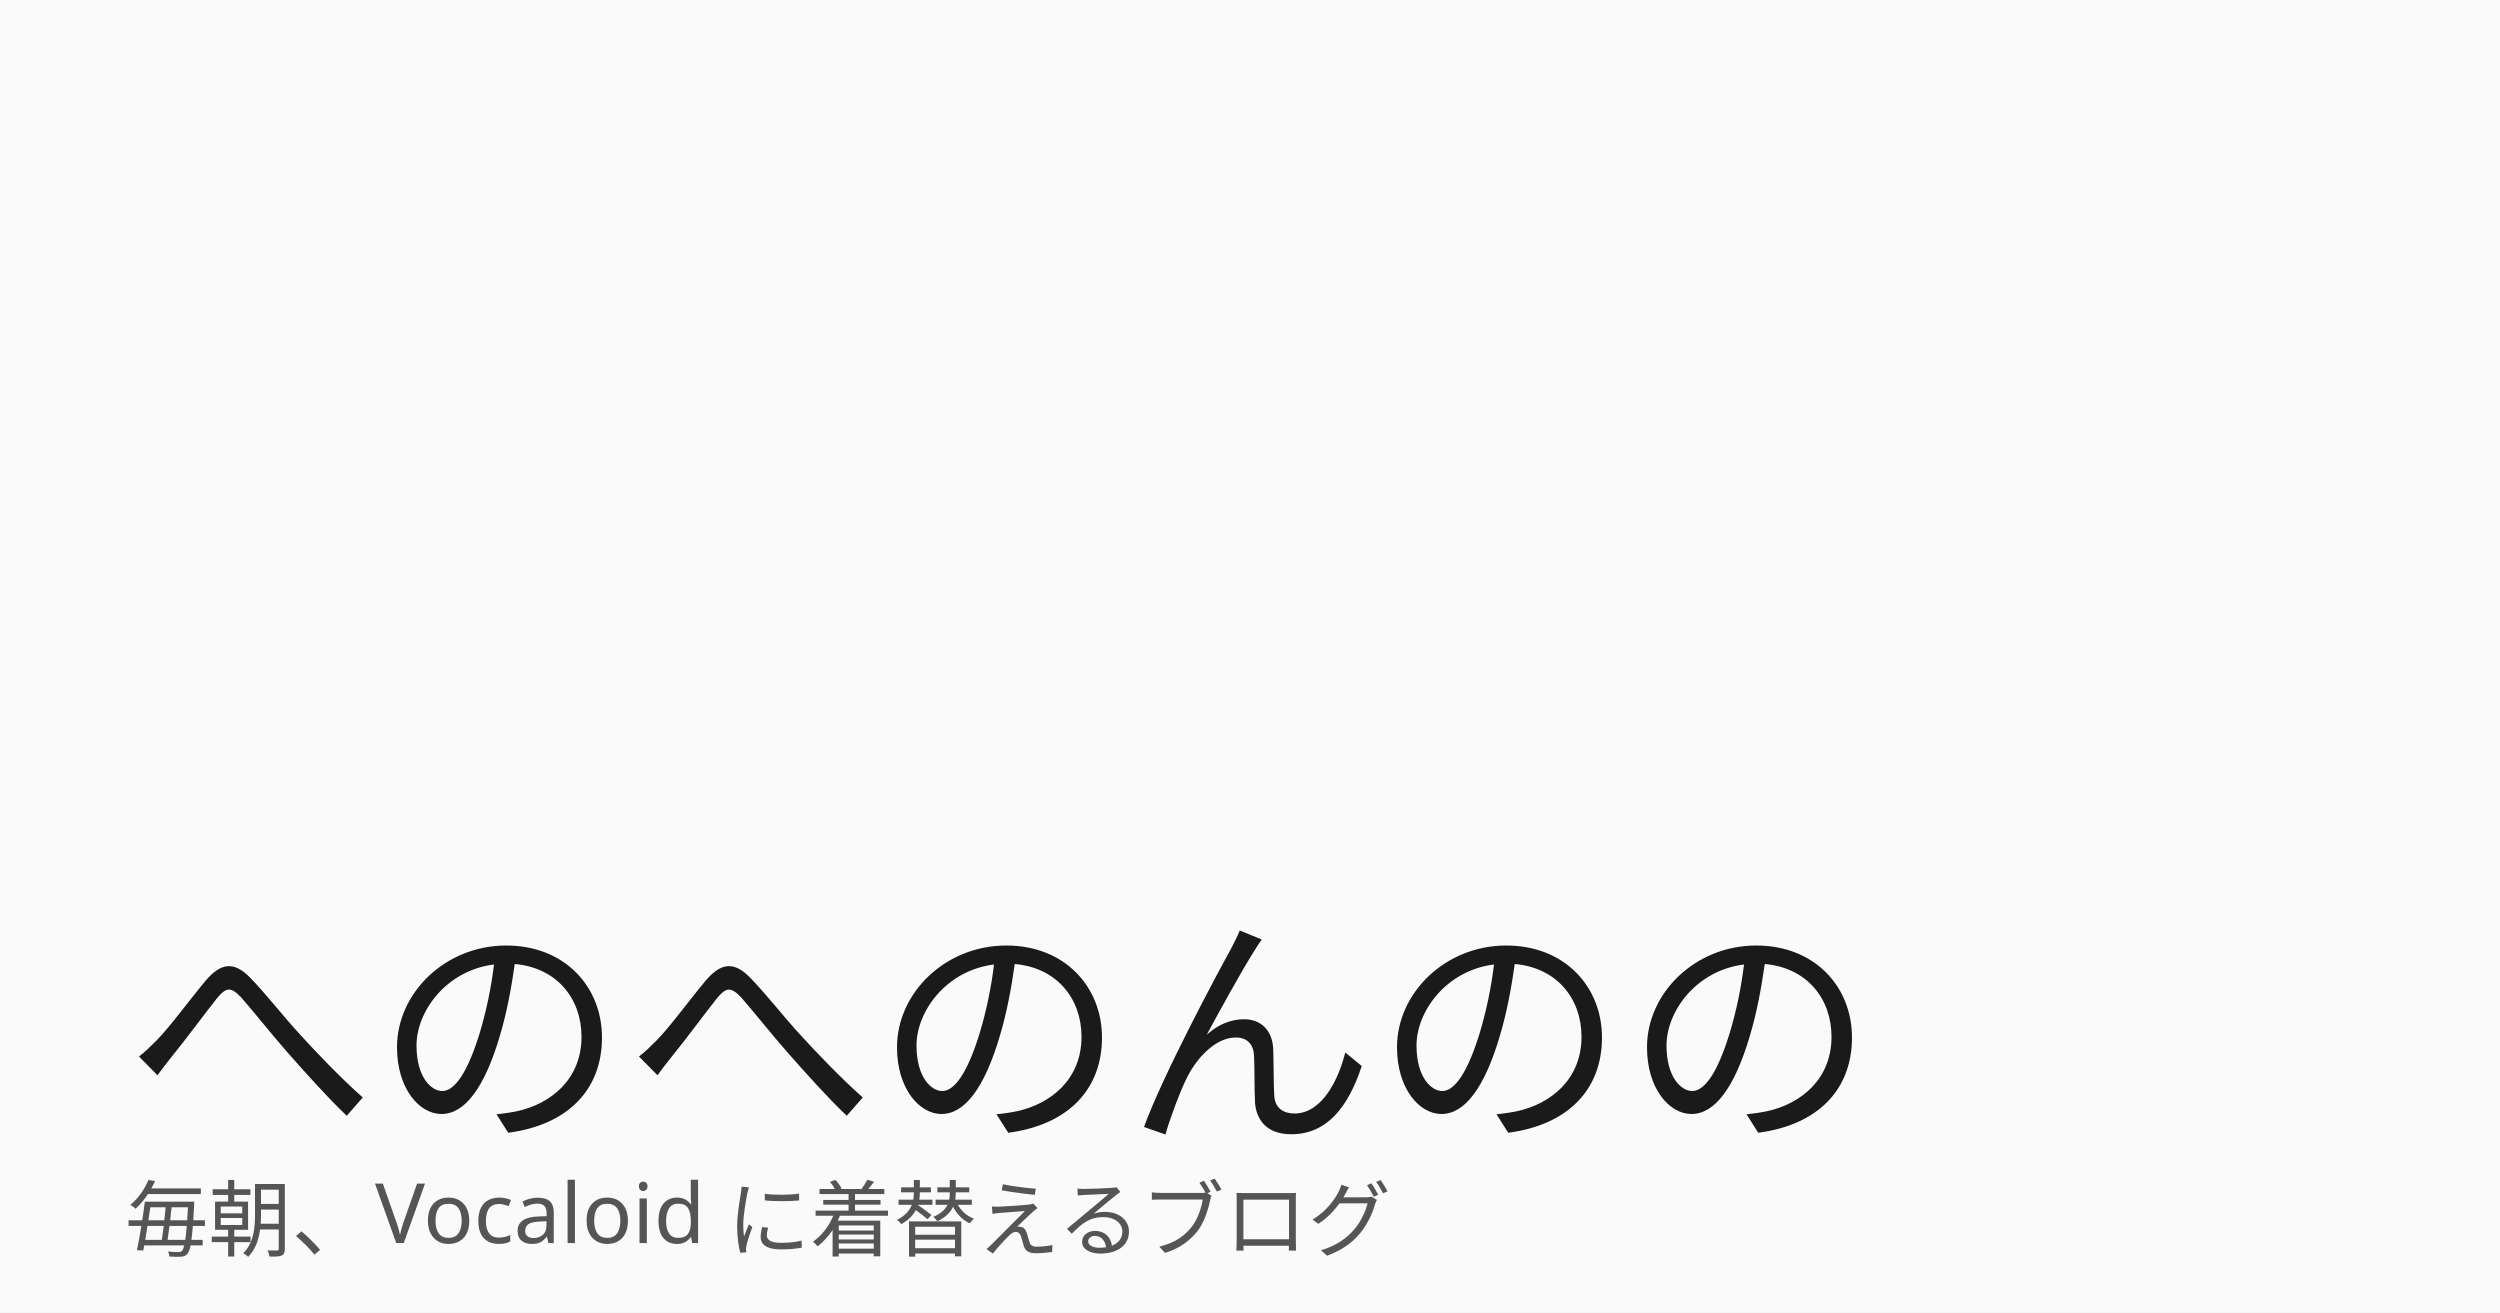
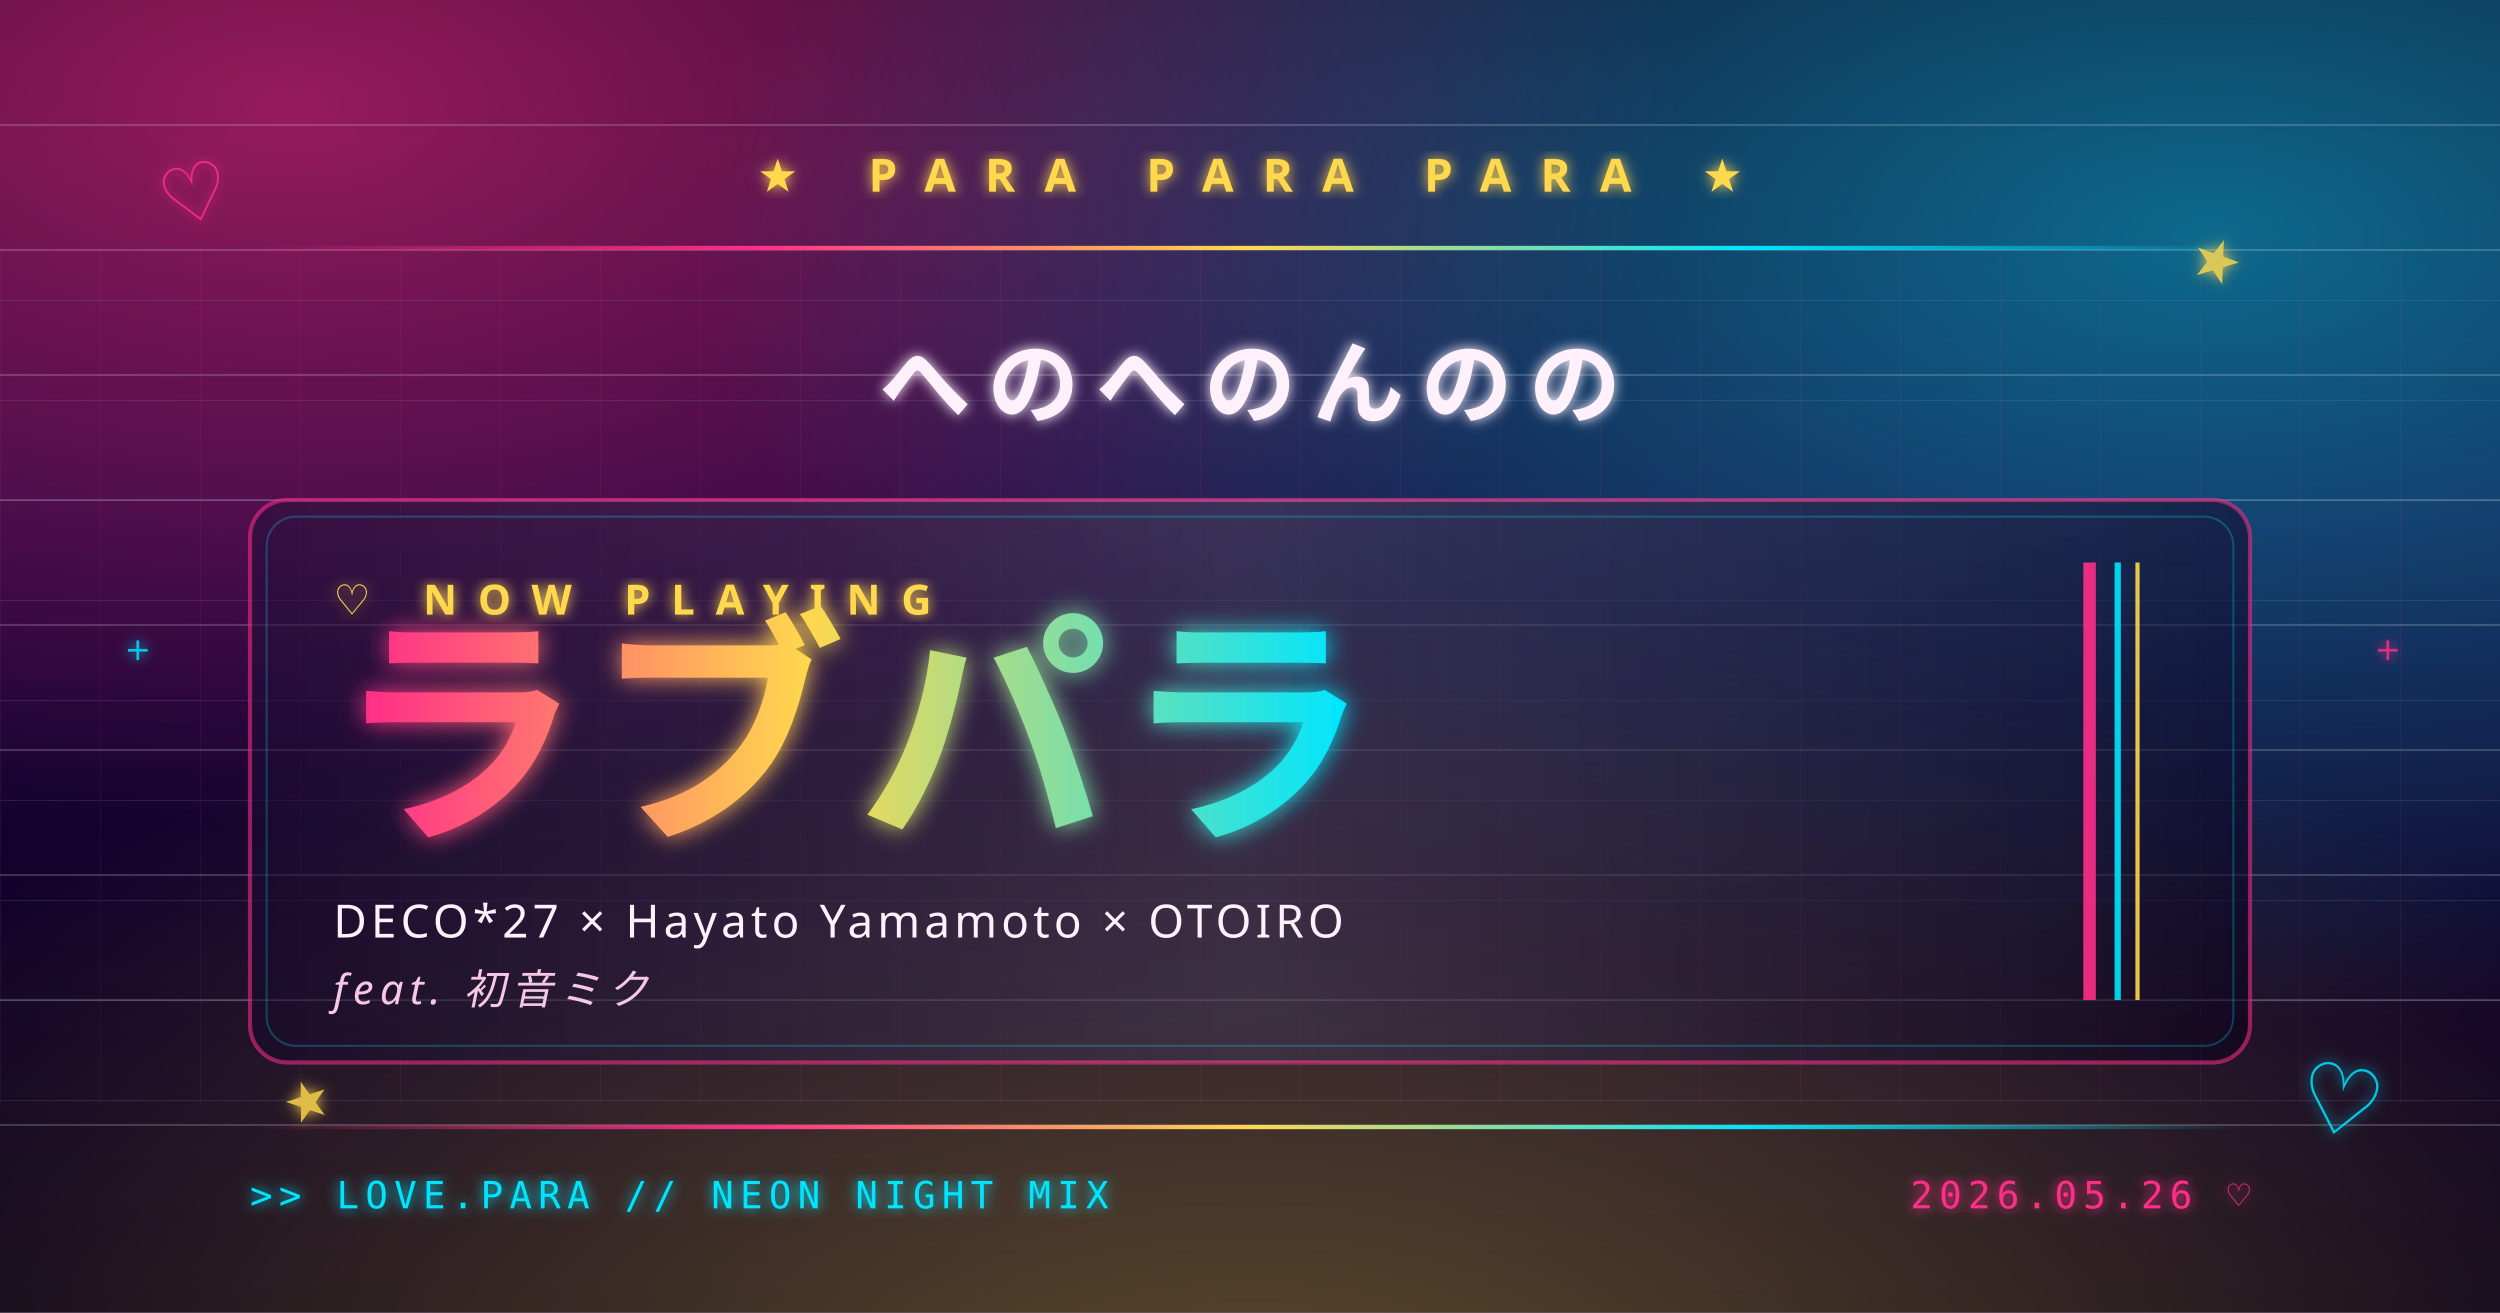
<svg xmlns="http://www.w3.org/2000/svg" width="1200" height="630" viewBox="0 0 1200 630">
-   <rect width="100%" height="100%" fill="#fafafa" />
-   <text x="60" y="540" font-family="serif" font-size="120" fill="#1a1a1a">へのへのんのの</text>
-   <text x="60" y="600" font-family="sans-serif" font-size="40" fill="#555">毎朝、Vocaloid に着替えるブログ</text>
+   <defs>
+     <radialGradient id="bgGlow1" cx="12%" cy="8%" r="55%">
+       <stop offset="0%" stop-color="#ff2e88" stop-opacity="0.55" />
+       <stop offset="100%" stop-color="#ff2e88" stop-opacity="0" />
+     </radialGradient>
+     <radialGradient id="bgGlow2" cx="88%" cy="18%" r="60%">
+       <stop offset="0%" stop-color="#00e5ff" stop-opacity="0.45" />
+       <stop offset="100%" stop-color="#00e5ff" stop-opacity="0" />
+     </radialGradient>
+     <radialGradient id="bgGlow3" cx="50%" cy="110%" r="65%">
+       <stop offset="0%" stop-color="#ffd84d" stop-opacity="0.35" />
+       <stop offset="100%" stop-color="#ffd84d" stop-opacity="0" />
+     </radialGradient>
+     <linearGradient id="bgBase" x1="0" y1="0" x2="0" y2="1">
+       <stop offset="0%" stop-color="#140225" />
+       <stop offset="40%" stop-color="#1a043a" />
+       <stop offset="100%" stop-color="#08001a" />
+     </linearGradient>
+     <linearGradient id="titleGrad" x1="0" y1="0" x2="1" y2="0">
+       <stop offset="0%" stop-color="#ff2e88" />
+       <stop offset="45%" stop-color="#ffd84d" />
+       <stop offset="100%" stop-color="#00e5ff" />
+     </linearGradient>
+     <linearGradient id="hr" x1="0" y1="0" x2="1" y2="0">
+       <stop offset="0%" stop-color="#ff2e88" stop-opacity="0" />
+       <stop offset="25%" stop-color="#ff2e88" />
+       <stop offset="50%" stop-color="#ffd84d" />
+       <stop offset="75%" stop-color="#00e5ff" />
+       <stop offset="100%" stop-color="#00e5ff" stop-opacity="0" />
+     </linearGradient>
+     <linearGradient id="cardBg" x1="0" y1="0" x2="1" y2="1">
+       <stop offset="0%" stop-color="#221039" stop-opacity="0.55" />
+       <stop offset="100%" stop-color="#08001a" stop-opacity="0.55" />
+     </linearGradient>
+     <linearGradient id="sweep" x1="0" y1="0" x2="1" y2="0">
+       <stop offset="0%" stop-color="#ffffff" stop-opacity="0" />
+       <stop offset="50%" stop-color="#ffffff" stop-opacity="0.12" />
+       <stop offset="100%" stop-color="#ffffff" stop-opacity="0" />
+     </linearGradient>
+     <pattern id="grid" x="0" y="0" width="48" height="48" patternUnits="userSpaceOnUse">
+       <path d="M 48 0 L 0 0 0 48" fill="none" stroke="#ff2e88" stroke-opacity="0.12" stroke-width="1" />
+       <path d="M 0 0 L 48 0" fill="none" stroke="#00e5ff" stroke-opacity="0.12" stroke-width="1" />
+     </pattern>
+     <filter id="pinkGlow" x="-20%" y="-20%" width="140%" height="140%">
+       <feGaussianBlur stdDeviation="6" result="b" />
+       <feMerge>
+         <feMergeNode in="b" />
+         <feMergeNode in="SourceGraphic" />
+       </feMerge>
+     </filter>
+     <filter id="softGlow" x="-20%" y="-20%" width="140%" height="140%">
+       <feGaussianBlur stdDeviation="3" result="b" />
+       <feMerge>
+         <feMergeNode in="b" />
+         <feMergeNode in="SourceGraphic" />
+       </feMerge>
+     </filter>
+   </defs>
+   <rect width="1200" height="630" fill="#140225" />
+   <rect width="1200" height="630" fill="url(#bgBase)" />
+   <rect width="1200" height="630" fill="url(#bgGlow1)" />
+   <rect width="1200" height="630" fill="url(#bgGlow2)" />
+   <rect width="1200" height="630" fill="url(#bgGlow3)" />
+   <rect x="0" y="120" width="1200" height="410" fill="url(#grid)" opacity="0.85" />
+   <g opacity="0.18">
+     <line x1="0" y1="60" x2="1200" y2="60" stroke="#ffffff" stroke-width="1" />
+     <line x1="0" y1="120" x2="1200" y2="120" stroke="#ffffff" stroke-width="1" />
+     <line x1="0" y1="180" x2="1200" y2="180" stroke="#ffffff" stroke-width="1" />
+     <line x1="0" y1="240" x2="1200" y2="240" stroke="#ffffff" stroke-width="1" />
+     <line x1="0" y1="300" x2="1200" y2="300" stroke="#ffffff" stroke-width="1" />
+     <line x1="0" y1="360" x2="1200" y2="360" stroke="#ffffff" stroke-width="1" />
+     <line x1="0" y1="420" x2="1200" y2="420" stroke="#ffffff" stroke-width="1" />
+     <line x1="0" y1="480" x2="1200" y2="480" stroke="#ffffff" stroke-width="1" />
+     <line x1="0" y1="540" x2="1200" y2="540" stroke="#ffffff" stroke-width="1" />
+   </g>
+   <g filter="url(#softGlow)" opacity="0.85">
+     <text x="80" y="110" font-family="serif" font-size="38" fill="#ff2e88" transform="rotate(-14 80 110)">♡</text>
+     <text x="1100" y="540" font-family="serif" font-size="46" fill="#00e5ff" transform="rotate(12 1100 540)">♡</text>
+     <text x="1050" y="130" font-family="serif" font-size="28" fill="#ffd84d" transform="rotate(20 1050 130)">★</text>
+     <text x="140" y="540" font-family="serif" font-size="26" fill="#ffd84d" transform="rotate(-18 140 540)">★</text>
+     <text x="60" y="320" font-family="serif" font-size="22" fill="#00e5ff">+</text>
+     <text x="1140" y="320" font-family="serif" font-size="22" fill="#ff2e88">+</text>
+   </g>
+   <g filter="url(#softGlow)">
+     <text x="600" y="92" font-family="sans-serif" font-size="22" font-weight="bold" letter-spacing="14" fill="#ffd84d" text-anchor="middle">
+       ★ PARA PARA PARA ★
+     </text>
+   </g>
+   <rect x="120" y="118" width="960" height="2" fill="url(#hr)" />
+   <text x="600" y="200" font-family="sans-serif" font-size="44" font-weight="bold" letter-spacing="8" fill="#fff1fb" text-anchor="middle" filter="url(#softGlow)">
+     へのへのんのの
+   </text>
+   <g>
+     <rect x="120" y="240" width="960" height="270" rx="18" ry="18" fill="url(#cardBg)" stroke="#ff2e88" stroke-opacity="0.55" stroke-width="2" />
+     <rect x="120" y="240" width="960" height="270" rx="18" ry="18" fill="url(#sweep)" />
+     <rect x="128" y="248" width="944" height="254" rx="14" ry="14" fill="none" stroke="#00e5ff" stroke-opacity="0.25" stroke-width="1" />
+     <text x="160" y="295" font-family="sans-serif" font-size="20" font-weight="bold" letter-spacing="10" fill="#ffd84d" filter="url(#softGlow)">
+       ♡ NOW PLAYING
+     </text>
+     <text x="160" y="395" font-family="sans-serif" font-size="120" font-weight="bold" letter-spacing="6" fill="url(#titleGrad)" filter="url(#pinkGlow)">
+       ラブパラ
+     </text>
+     <text x="160" y="450" font-family="sans-serif" font-size="22" letter-spacing="2" fill="#fff1fb">
+       DECO*27 × Hayato Yamamoto × OTOIRO
+     </text>
+     <text x="160" y="482" font-family="sans-serif" font-size="20" letter-spacing="3" fill="#f6c8e6" font-style="italic">
+       feat. 初音ミク
+     </text>
+     <g opacity="0.9">
+       <rect x="1000" y="270" width="6" height="210" fill="#ff2e88" />
+       <rect x="1015" y="270" width="3" height="210" fill="#00e5ff" />
+       <rect x="1025" y="270" width="2" height="210" fill="#ffd84d" />
+     </g>
+   </g>
+   <rect x="120" y="540" width="960" height="2" fill="url(#hr)" />
+   <g filter="url(#softGlow)">
+     <text x="120" y="580" font-family="monospace" font-size="18" letter-spacing="3" fill="#00e5ff">
+       &gt;&gt; LOVE.PARA // NEON NIGHT MIX
+     </text>
+     <text x="1080" y="580" font-family="monospace" font-size="18" letter-spacing="3" fill="#ff2e88" text-anchor="end">
+       2026.05.26 ♡
+     </text>
+   </g>
</svg>
